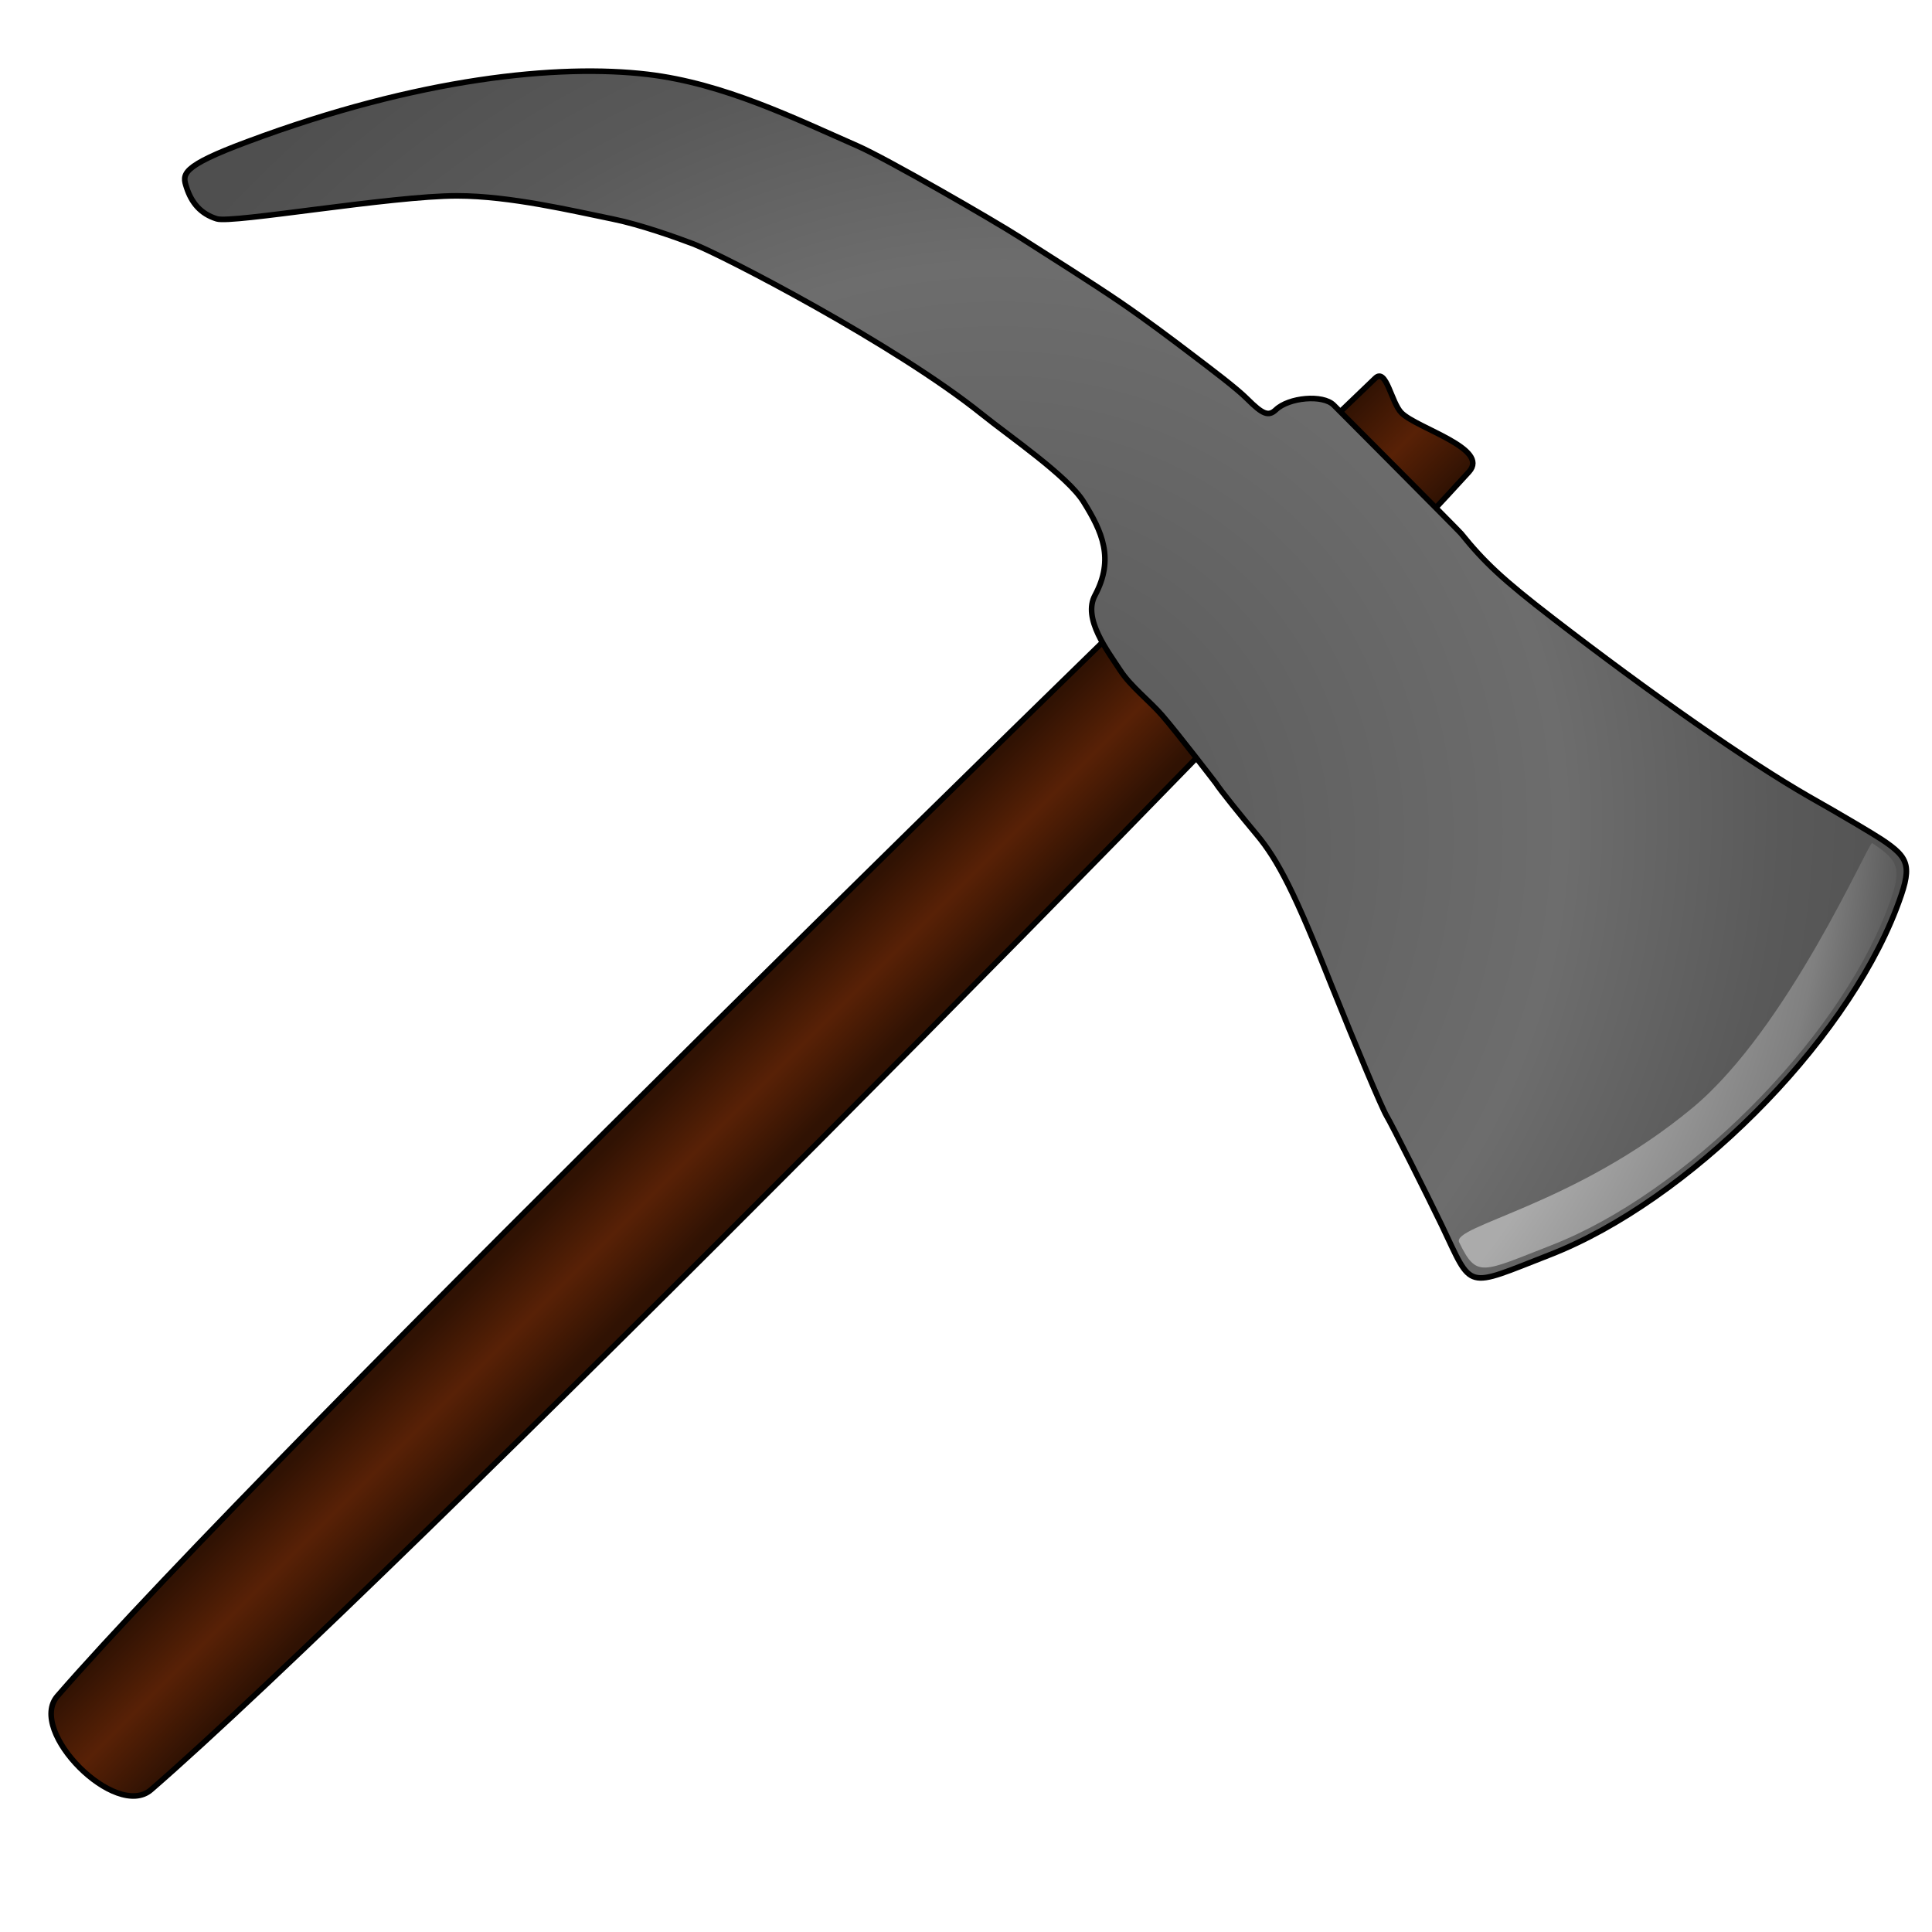
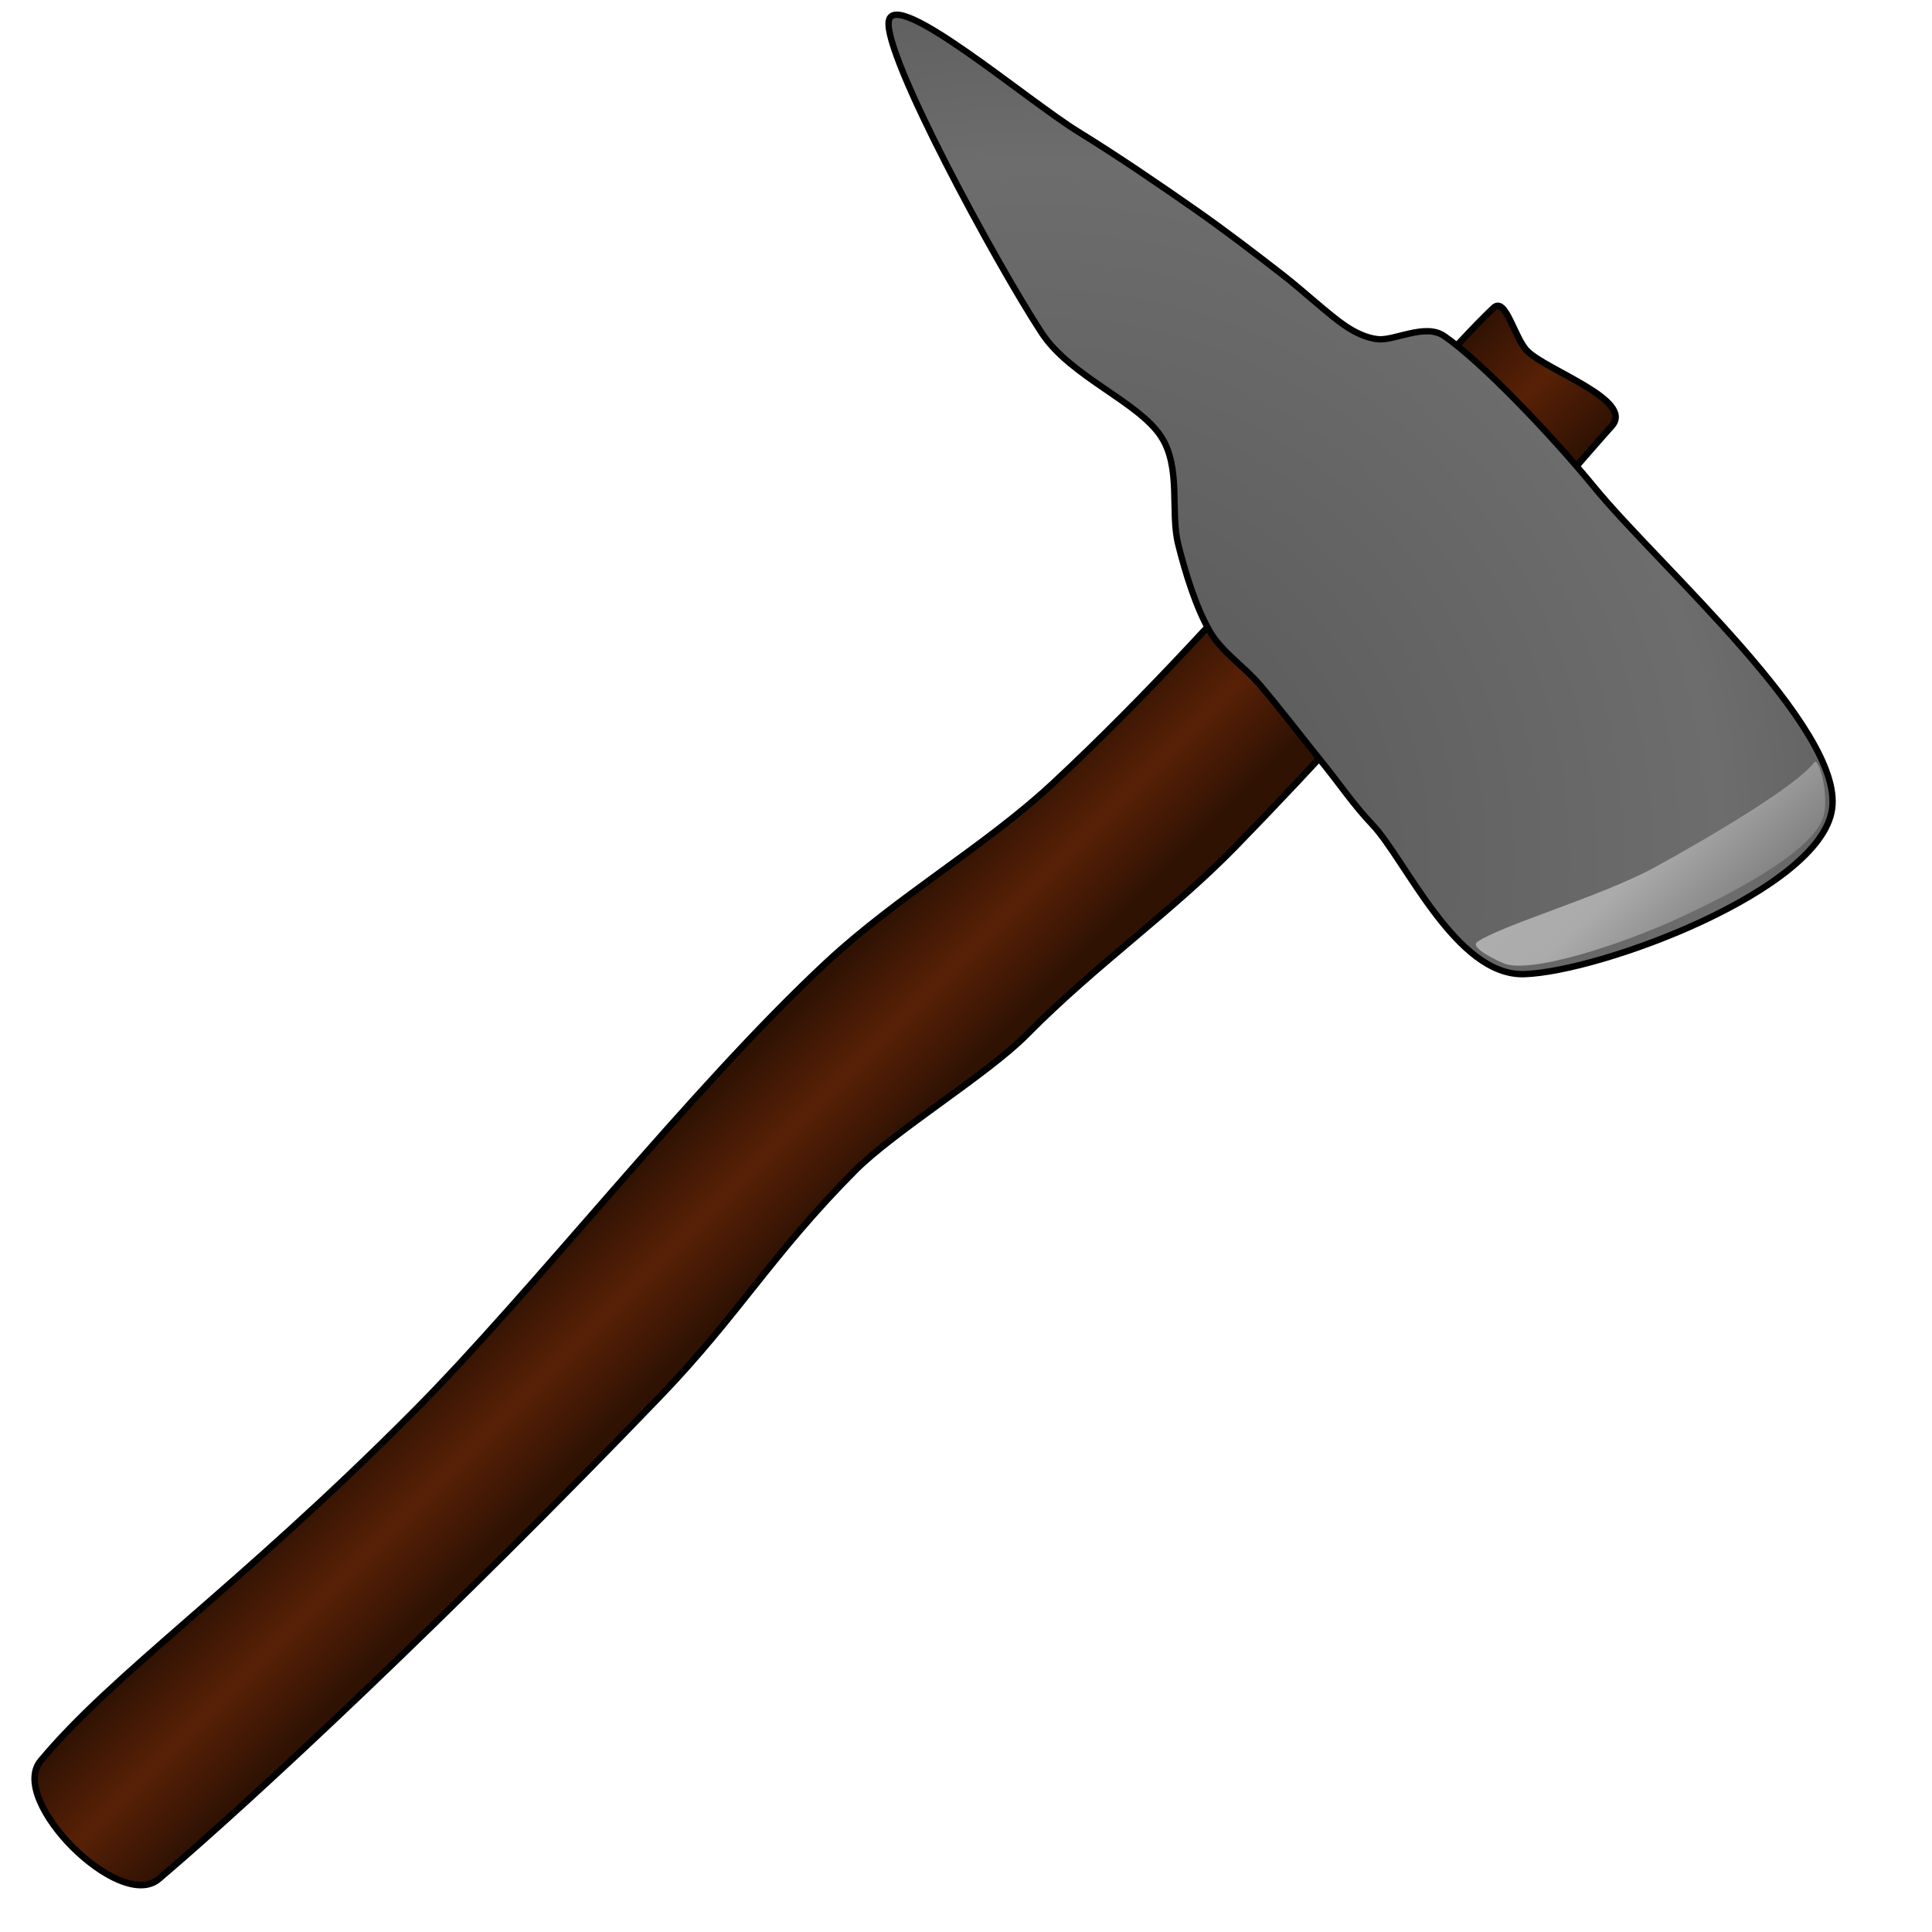
<svg xmlns="http://www.w3.org/2000/svg" width="100px" height="100px" viewBox="0 0 100 100" version="1.1" xml:space="preserve" style="fill-rule:evenodd;clip-rule:evenodd;stroke-linecap:round;stroke-linejoin:round;stroke-miterlimit:1.5;">
  <g>
-     <path d="M76.035,24.42c1.094,-1.205 -2.686,-2.241 -3.494,-3.049c-0.53,-0.53 -0.782,-2.344 -1.354,-1.799c-11.595,11.07 -57.654,56.039 -68.217,68.217c-1.576,1.818 3.031,6.425 4.849,4.848c12.177,-10.562 57.429,-56.339 68.216,-68.217Z" style="fill:url(#_Linear1);stroke:#000;stroke-width:0.29px;" />
-     <path d="M97.373,43.436c-0.386,-0.255 -2.063,-1.257 -3.731,-2.198c-3.177,-1.825 -8.163,-5.304 -13.276,-9.248c-2.611,-2.013 -3.537,-2.888 -4.746,-4.383c-0.082,-0.107 -6.209,-6.261 -6.589,-6.641c-0.557,-0.557 -2.325,-0.401 -2.999,0.249c-0.376,0.352 -0.679,0.23 -1.474,-0.565c-0.557,-0.557 -1.837,-1.518 -2.785,-2.24c-1.093,-0.833 -2.481,-1.876 -3.767,-2.754c-1.499,-1.022 -3.664,-2.382 -5.226,-3.381c-1.375,-0.88 -6.898,-4.066 -8.405,-4.726c-3.207,-1.403 -6.892,-3.229 -10.843,-3.699c-4.629,-0.55 -11.862,0.177 -20.715,3.481c-3.506,1.301 -3.38,1.696 -3.163,2.367c0.253,0.784 0.721,1.37 1.569,1.63c0.794,0.244 9.021,-1.192 12.437,-1.191c2.752,0.002 6.024,0.787 8.061,1.2c1.435,0.293 3.263,0.946 4.163,1.288c1.466,0.557 10.433,5.189 14.94,8.814c1.459,1.173 4.424,3.198 5.253,4.522c0.976,1.561 1.608,2.962 0.605,4.842c-0.663,1.208 0.654,2.897 1.298,3.89c0.538,0.831 1.504,1.569 2.162,2.323c0.818,0.941 2.79,3.52 2.79,3.52c0.22,0.349 1.299,1.686 2.098,2.642c1.128,1.337 2.027,3.118 3.86,7.757c1.324,3.298 2.622,6.388 2.886,6.835c0.277,0.458 2.072,4.045 2.853,5.659c1.618,3.384 1.128,3.258 5.596,1.516c7.119,-2.779 15.197,-10.833 17.924,-17.899c0.832,-2.183 0.752,-2.601 -0.776,-3.61l0,0Z" style="fill:url(#_Radial2);stroke:#000;stroke-width:0.29px;stroke-linecap:butt;stroke-miterlimit:1.414;" />
-     <path d="M96.904,43.638c-0.167,-0.113 -4.328,9.576 -9.301,13.705c-6.069,5.039 -12.492,6.103 -12.076,6.961c0.093,0.193 -0.11,-0.227 0,0c0.911,1.87 1.161,1.557 4.788,0.143c6.887,-2.689 14.703,-10.481 17.342,-17.318c0.803,-2.111 0.726,-2.516 -0.753,-3.491l0,0Z" style="fill:url(#_Radial3);" />
+     <path d="M83.424,22.051c1.197,-1.337 -3.353,-2.863 -4.373,-3.883c-0.668,-0.668 -1.111,-2.832 -1.744,-2.233c-4.194,3.977 -12.946,15.427 -22.79,24.597c-3.516,3.276 -8.025,5.831 -11.716,9.264c-7.053,6.562 -15.175,17.028 -21.441,23.319c-9.091,9.129 -15.497,13.501 -19.259,18.027c-1.698,2.042 4.093,7.835 6.116,6.116c5,-4.248 15.116,-13.72 25.96,-24.997c4.044,-4.205 5.774,-7.341 10.074,-11.666c2.027,-2.04 6.884,-5.009 8.88,-7.031c3.581,-3.628 7.516,-6.36 10.812,-9.742c8.839,-9.069 15.795,-17.656 19.481,-21.771l0,0Z" style="fill:url(#_Linear1);stroke:#000;stroke-width:0.34px;" />
+     <path d="M94.827,41.881c0.607,-4.196 -8.939,-12.556 -12.286,-16.638c-2.337,-2.851 -5.927,-6.575 -7.797,-7.855c-0.977,-0.669 -2.568,0.259 -3.424,0.17c-0.602,-0.062 -1.194,-0.356 -1.708,-0.704c-0.831,-0.562 -2.163,-1.807 -3.275,-2.67c-1.282,-0.995 -2.913,-2.245 -4.418,-3.298c-1.755,-1.228 -4.03,-2.788 -6.112,-4.07c-2.653,-1.634 -9.489,-7.469 -9.803,-5.734c-0.315,1.736 5.564,12.561 7.914,16.149c1.494,2.279 5.01,3.554 6.188,5.378c1.04,1.612 0.459,3.888 0.878,5.566c0.385,1.54 0.935,3.296 1.635,4.503c0.625,1.078 1.751,1.792 2.565,2.742c0.983,1.147 2.357,2.931 3.329,4.138c0.833,1.035 1.584,2.142 2.503,3.104c1.731,1.81 4.332,7.876 7.884,7.759c3.968,-0.13 15.32,-4.344 15.927,-8.54Z" style="fill:url(#_Radial2);stroke:#000;stroke-width:0.33px;stroke-linecap:butt;stroke-miterlimit:1.414;" />
+     <path d="M93.9,39.464c-0.923,1.225 -5.487,3.917 -8.263,5.434c-2.713,1.483 -7.924,2.989 -9.177,3.855c-0.312,0.216 0.44,0.705 1.347,1.1c1.383,0.6 6.167,-1.002 8.927,-2.259c2.748,-1.252 7.047,-3.466 7.634,-5.286c0.342,-1.062 -0.222,-3.171 -0.468,-2.844Z" style="fill:url(#_Linear3);" />
  </g>
  <defs>
-     <linearGradient id="_Linear1" x1="0" y1="0" x2="1" y2="0" gradientUnits="userSpaceOnUse" gradientTransform="matrix(4.84778,4.84778,-4.84778,4.84778,37.0789,53.6806)">
+     <linearGradient id="_Linear1" x1="0" y1="0" x2="1" y2="0" gradientUnits="userSpaceOnUse" gradientTransform="matrix(6.11602,6.11602,-5.71931,5.71931,39.7044,53.5385)">
      <stop offset="0" style="stop-color:#301203;stop-opacity:1" />
      <stop offset="0.5" style="stop-color:#582106;stop-opacity:1" />
      <stop offset="1" style="stop-color:#301203;stop-opacity:1" />
    </linearGradient>
-     <radialGradient id="_Radial2" cx="0" cy="0" r="1" gradientUnits="userSpaceOnUse" gradientTransform="matrix(39.319,-39.7506,36.5521,36.0979,49.2579,45.4755)">
+     <radialGradient id="_Radial2" cx="0" cy="0" r="1" gradientUnits="userSpaceOnUse" gradientTransform="matrix(43.4866,-43.9972,43.2295,42.7269,53.0485,44.6872)">
      <stop offset="0" style="stop-color:#545454;stop-opacity:1" />
      <stop offset="0.59" style="stop-color:#6d6d6d;stop-opacity:1" />
      <stop offset="0.8" style="stop-color:#595959;stop-opacity:1" />
      <stop offset="1" style="stop-color:#4f4f4f;stop-opacity:1" />
    </radialGradient>
-     <radialGradient id="_Radial3" cx="0" cy="0" r="1" gradientUnits="userSpaceOnUse" gradientTransform="matrix(38.0402,-38.4578,35.3634,34.9239,50.355,45.6102)">
+     <linearGradient id="_Linear3" x1="0" y1="0" x2="1" y2="0" gradientUnits="userSpaceOnUse" gradientTransform="matrix(19.959,20.519,-19.2257,18.6268,70.2832,32.687)">
      <stop offset="0" style="stop-color:#b8b8b8;stop-opacity:1" />
      <stop offset="0.66" style="stop-color:#ababab;stop-opacity:1" />
      <stop offset="0.85" style="stop-color:#808080;stop-opacity:1" />
      <stop offset="1" style="stop-color:#333;stop-opacity:1" />
-     </radialGradient>
+     </linearGradient>
  </defs>
</svg>
